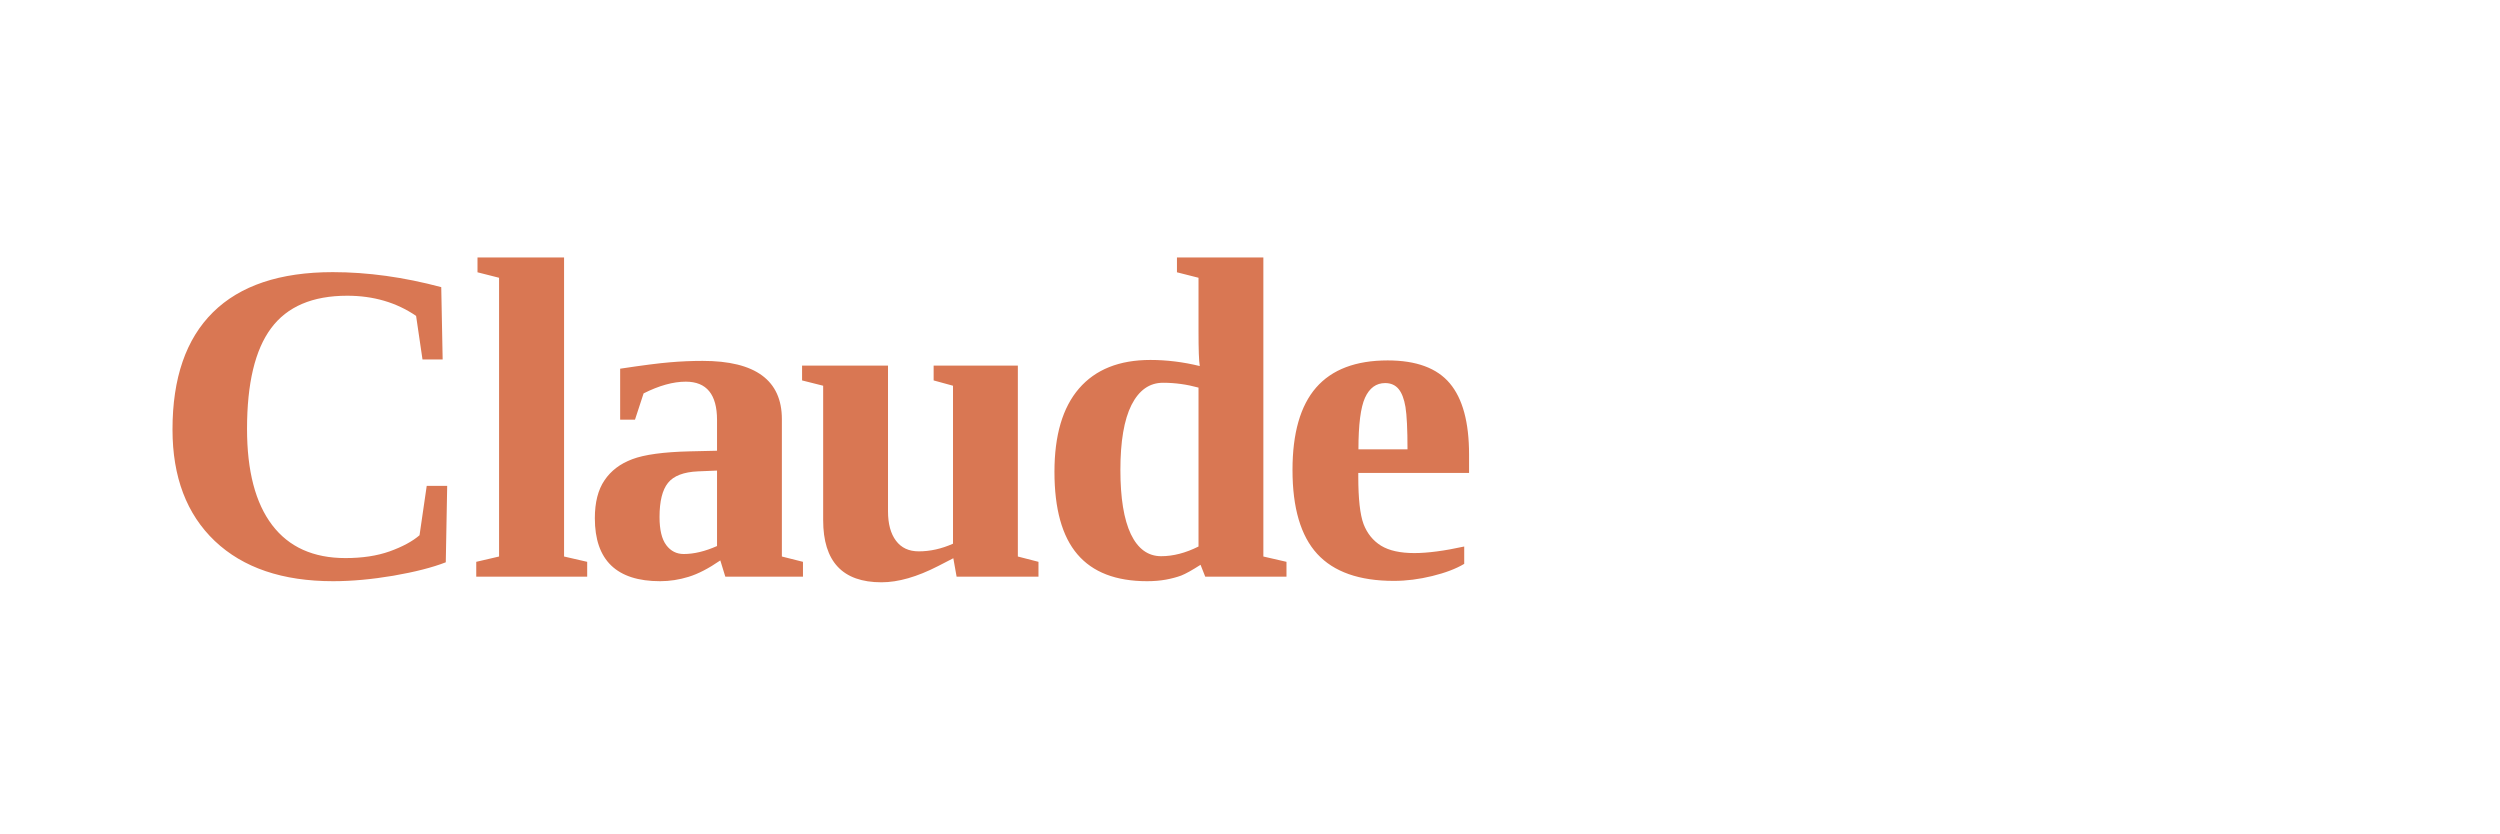
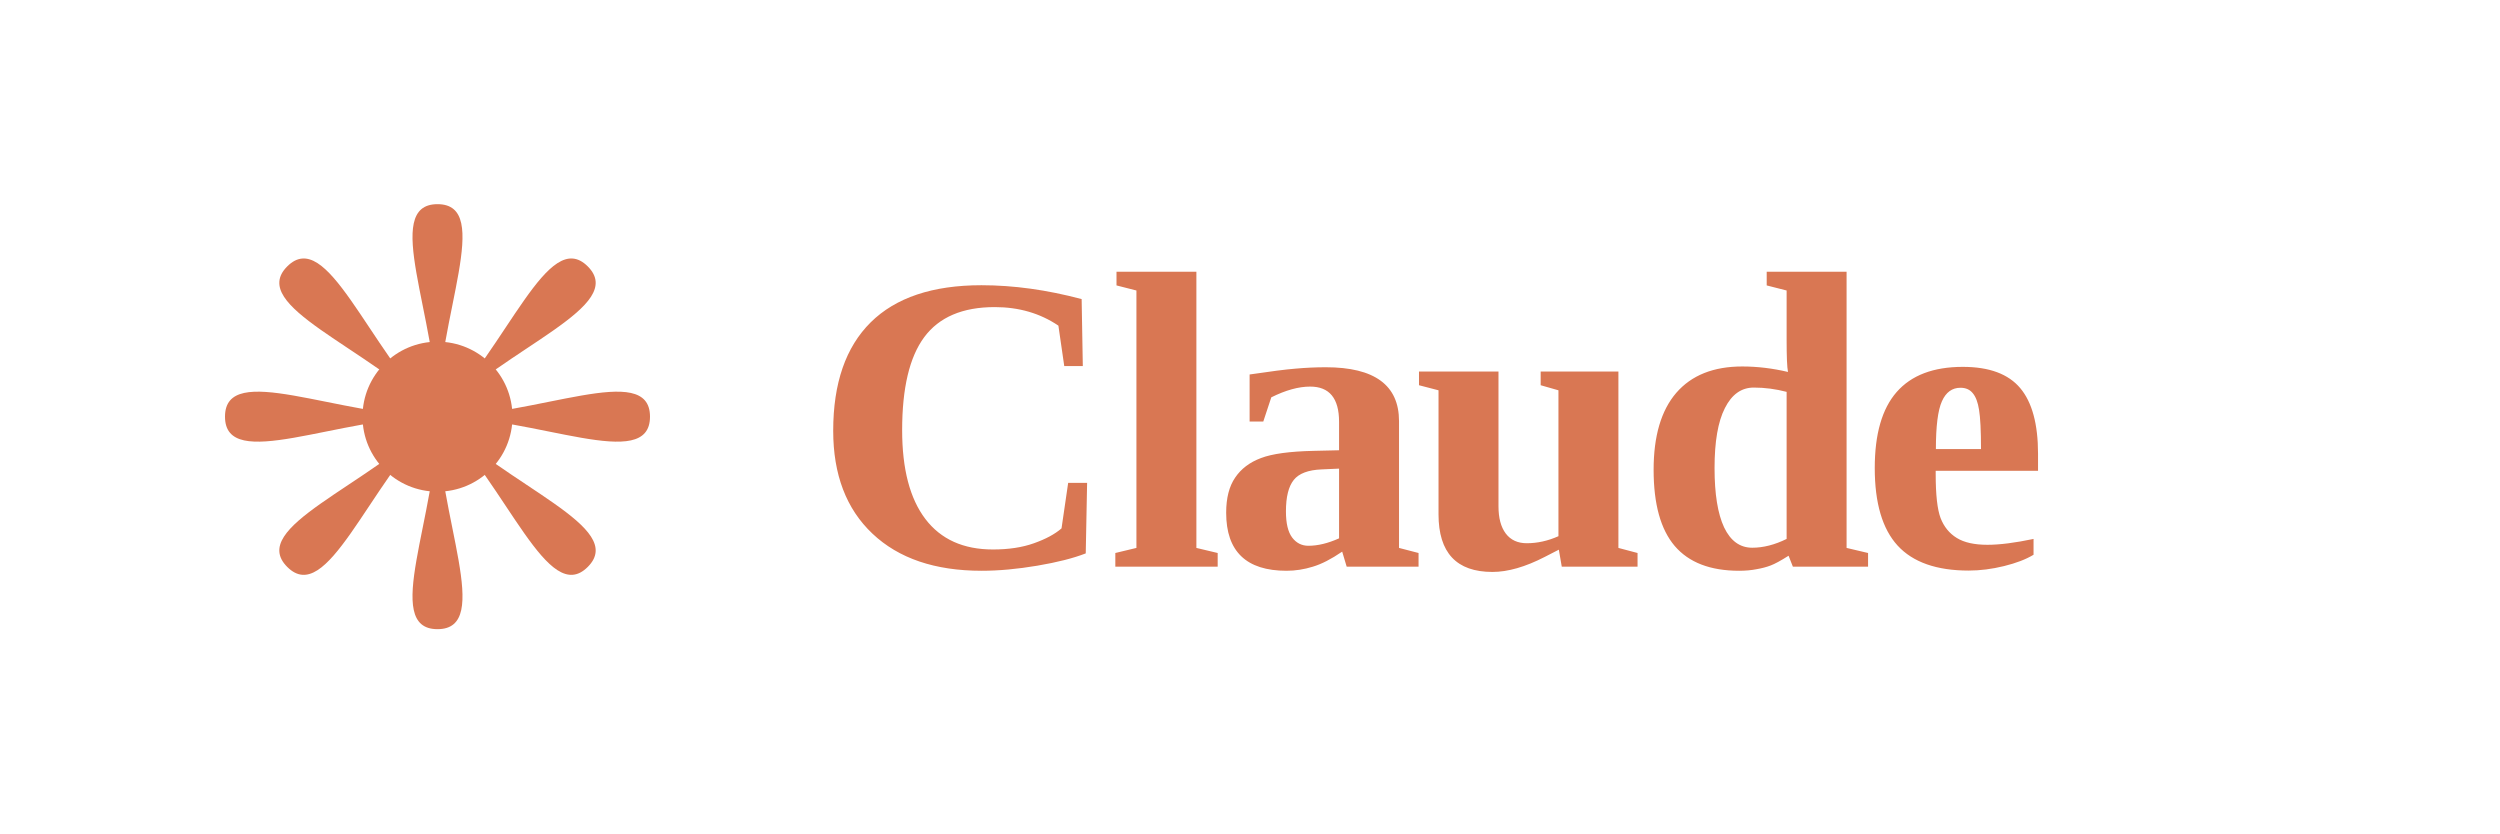
- <svg xmlns="http://www.w3.org/2000/svg" viewBox="0 0 250 80" width="120" height="40">
-   <text x="15" y="56" fill="#D97753" font-family="'Georgia', 'Times New Roman', serif" font-weight="bold" font-size="46" letter-spacing="-1.5">Claude</text>
+ <svg xmlns="http://www.w3.org/2000/svg" viewBox="0 0 200 60" width="120" height="40">
+   <g transform="translate(15, 10)">
+     <g fill="#D97753">
+       <path d="M 20 20 C 20 12, 15.5 3, 20 3 C 24.5 3, 20 12, 20 20 Z" transform="rotate(0, 20, 20)" />
+       <path d="M 20 20 C 20 12, 15.5 3, 20 3 C 24.5 3, 20 12, 20 20 Z" transform="rotate(45, 20, 20)" />
+       <path d="M 20 20 C 20 12, 15.5 3, 20 3 C 24.5 3, 20 12, 20 20 Z" transform="rotate(90, 20, 20)" />
+       <path d="M 20 20 C 20 12, 15.5 3, 20 3 C 24.5 3, 20 12, 20 20 Z" transform="rotate(135, 20, 20)" />
+       <path d="M 20 20 C 20 12, 15.5 3, 20 3 C 24.5 3, 20 12, 20 20 Z" transform="rotate(180, 20, 20)" />
+       <path d="M 20 20 C 20 12, 15.5 3, 20 3 C 24.5 3, 20 12, 20 20 Z" transform="rotate(225, 20, 20)" />
+       <path d="M 20 20 C 20 12, 15.5 3, 20 3 C 24.5 3, 20 12, 20 20 Z" transform="rotate(270, 20, 20)" />
+       <path d="M 20 20 C 20 12, 15.5 3, 20 3 C 24.5 3, 20 12, 20 20 Z" transform="rotate(315, 20, 20)" />
+       <circle cx="20" cy="20" r="6" />
+     </g>
+   </g>
+   <text x="65" y="42" fill="#D97753" font-family="'Georgia', 'Times New Roman', serif" font-weight="bold" font-size="34" letter-spacing="-1">Claude</text>
</svg>
